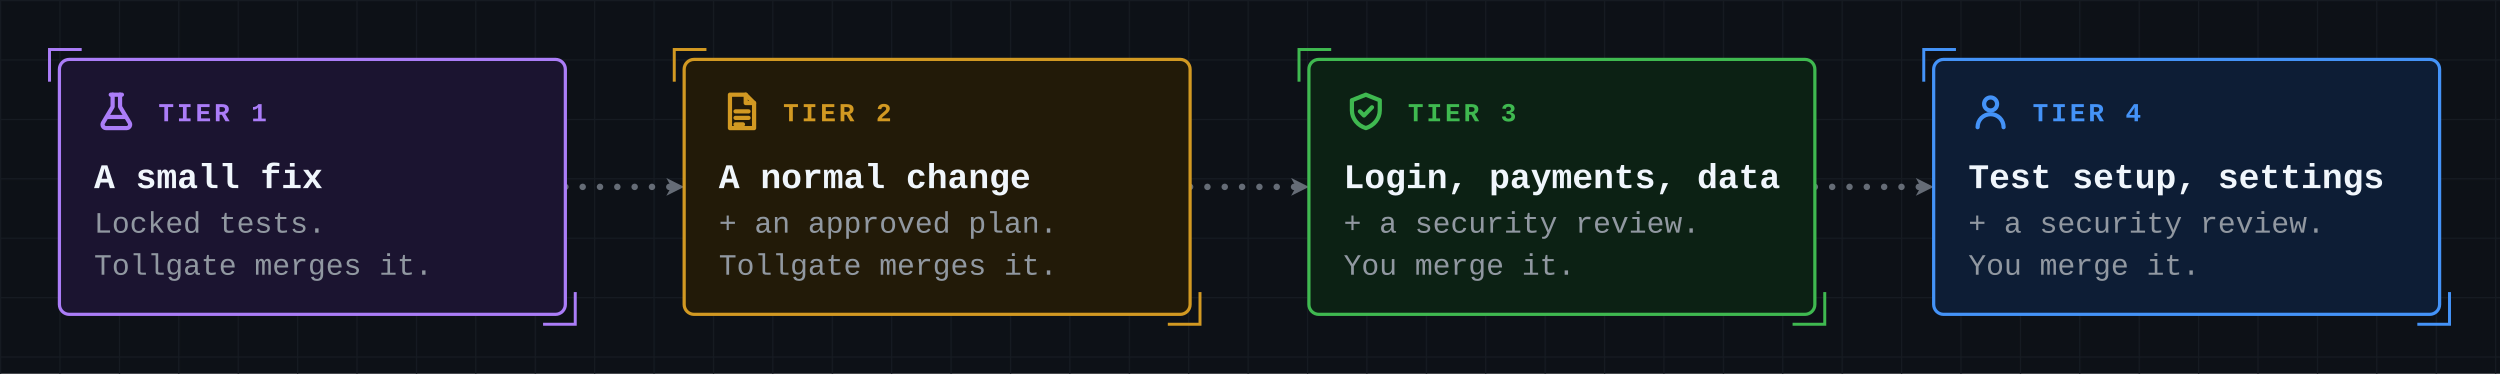
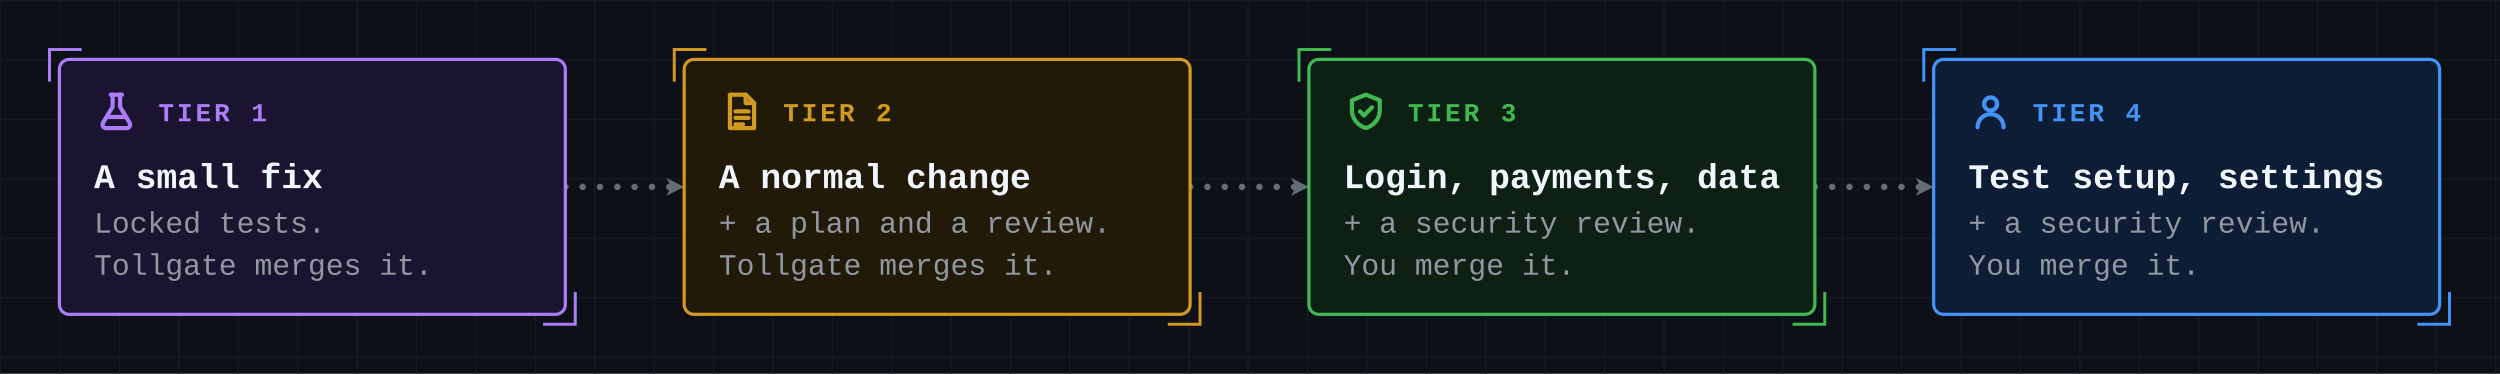
<svg xmlns="http://www.w3.org/2000/svg" viewBox="-24 -24 1010 151" width="1010" height="151" role="img" aria-labelledby="title desc" font-family="ui-monospace, SFMono-Regular, 'JetBrains Mono', 'Cascadia Mono', Menlo, Consolas, 'Liberation Mono', monospace">
  <defs>
    <marker id="arrow-plain" viewBox="0 0 10 10" refX="9" refY="5" markerWidth="9" markerHeight="9" markerUnits="userSpaceOnUse" orient="auto-start-reverse">
      <path d="M1,1 L9,5 L1,9 L3.2,5 z" fill="#656c76" />
    </marker>
    <marker id="arrow-fail" viewBox="0 0 10 10" refX="9" refY="5" markerWidth="9" markerHeight="9" markerUnits="userSpaceOnUse" orient="auto-start-reverse">
      <path d="M1,1 L9,5 L1,9 L3.2,5 z" fill="#f85149" />
    </marker>
    <marker id="arrow-pass" viewBox="0 0 10 10" refX="9" refY="5" markerWidth="9" markerHeight="9" markerUnits="userSpaceOnUse" orient="auto-start-reverse">
      <path d="M1,1 L9,5 L1,9 L3.2,5 z" fill="#3fb950" />
    </marker>
    <pattern id="grid" x="-24" y="-24" width="24" height="24" patternUnits="userSpaceOnUse">
      <path d="M24 0H0V24" fill="none" stroke="#161b22" stroke-width="1" />
    </pattern>
  </defs>
  <style>.main{stroke-width:2.6;stroke-dasharray:0 7;animation:flow 0.8s linear infinite}.side{stroke-width:1.6;stroke-dasharray:6 5;animation:side 1.6s linear infinite}@keyframes flow{to{stroke-dashoffset:-7}}@keyframes side{to{stroke-dashoffset:-11}}@media (prefers-reduced-motion:reduce){.main,.side{animation:none}.ticket{display:none}}</style>
  <rect x="-24" y="-24" width="1010" height="151" fill="#0d1117" />
  <rect x="-24" y="-24" width="1010" height="151" fill="url(#grid)" />
  <path class="main" d="M204.4,51.5 L252.4,51.5" fill="none" stroke="#656c76" stroke-linecap="round" stroke-linejoin="round" marker-end="url(#arrow-plain)" />
  <path class="main" d="M456.8,51.5 L504.8,51.5" fill="none" stroke="#656c76" stroke-linecap="round" stroke-linejoin="round" marker-end="url(#arrow-plain)" />
  <path class="main" d="M709.2,51.5 L757.2,51.5" fill="none" stroke="#656c76" stroke-linecap="round" stroke-linejoin="round" marker-end="url(#arrow-plain)" />
  <rect x="0.0" y="0.0" width="204.4" height="103.0" rx="4" fill="#1b1430" stroke="#ab7df8" stroke-width="1.3" stroke-linejoin="round" />
  <path d="M9.0,-4.0 H-4.0 V9.0" fill="none" stroke="#ab7df8" stroke-width="1.2" />
  <path d="M195.4,107.0 H208.4 V94.0" fill="none" stroke="#ab7df8" stroke-width="1.2" />
  <g transform="translate(14.0,12.0) scale(0.75)" fill="none" stroke="#ab7df8" stroke-width="2.27" stroke-linecap="round" stroke-linejoin="round">
    <path d="M9 3h6" />
    <path d="M10 3v6.5l-5.2 8.7A1.9 1.9 0 0 0 6.4 21h11.2a1.9 1.9 0 0 0 1.6-2.8L14 9.5V3" />
    <path d="M7.4 15h9.2" />
  </g>
  <text x="40.0" y="25.0" font-size="10.5" font-weight="700" letter-spacing="1.2" fill="#ab7df8">TIER 1</text>
  <text x="14.0" y="52.0" font-size="14" font-weight="700" fill="#f0f6fc">A small fix</text>
  <text x="14.0" y="70.0" font-size="12" fill="#9198a1">Locked tests.</text>
  <text x="14.0" y="87.0" font-size="12" fill="#9198a1">Tollgate merges it.</text>
  <rect x="252.4" y="0.0" width="204.4" height="103.0" rx="4" fill="#221a08" stroke="#d29922" stroke-width="1.3" stroke-linejoin="round" />
  <path d="M261.4,-4.0 H248.4 V9.0" fill="none" stroke="#d29922" stroke-width="1.2" />
  <path d="M447.8,107.0 H460.8 V94.0" fill="none" stroke="#d29922" stroke-width="1.2" />
  <g transform="translate(266.4,12.0) scale(0.75)" fill="none" stroke="#d29922" stroke-width="2.27" stroke-linecap="round" stroke-linejoin="round">
    <path d="M6 3h8.5L19 7.5V21H6z" />
    <path d="M14.5 3v4.5H19" />
    <path d="M9 12h7M9 15.5h7M9 19h4" />
  </g>
  <text x="292.4" y="25.0" font-size="10.5" font-weight="700" letter-spacing="1.2" fill="#d29922">TIER 2</text>
  <text x="266.4" y="52.0" font-size="14" font-weight="700" fill="#f0f6fc">A normal change</text>
-   <text x="266.4" y="70.0" font-size="12" fill="#9198a1">+ an approved plan.</text>
+   <text x="266.4" y="70.0" font-size="12" fill="#9198a1">+ a plan and a review.</text>
  <text x="266.4" y="87.0" font-size="12" fill="#9198a1">Tollgate merges it.</text>
  <rect x="504.8" y="0.0" width="204.4" height="103.0" rx="4" fill="#0c2114" stroke="#3fb950" stroke-width="1.3" stroke-linejoin="round" />
  <path d="M513.8,-4.0 H500.8 V9.0" fill="none" stroke="#3fb950" stroke-width="1.2" />
  <path d="M700.2,107.0 H713.2 V94.0" fill="none" stroke="#3fb950" stroke-width="1.2" />
  <g transform="translate(518.8,12.0) scale(0.75)" fill="none" stroke="#3fb950" stroke-width="2.27" stroke-linecap="round" stroke-linejoin="round">
    <path d="M12 3l7.5 3v5.5c0 4.4-3.2 8.2-7.5 9.5c-4.3-1.3-7.5-5.1-7.5-9.5V6z" />
    <path d="M8.8 12l2.2 2.2l4.3-4.4" />
  </g>
  <text x="544.8" y="25.0" font-size="10.5" font-weight="700" letter-spacing="1.2" fill="#3fb950">TIER 3</text>
  <text x="518.8" y="52.0" font-size="14" font-weight="700" fill="#f0f6fc">Login, payments, data</text>
  <text x="518.8" y="70.0" font-size="12" fill="#9198a1">+ a security review.</text>
  <text x="518.8" y="87.0" font-size="12" fill="#9198a1">You merge it.</text>
  <rect x="757.2" y="0.0" width="204.4" height="103.0" rx="4" fill="#0d1d35" stroke="#4493f8" stroke-width="1.3" stroke-linejoin="round" />
  <path d="M766.2,-4.0 H753.2 V9.0" fill="none" stroke="#4493f8" stroke-width="1.2" />
  <path d="M952.6,107.0 H965.6 V94.0" fill="none" stroke="#4493f8" stroke-width="1.2" />
  <g transform="translate(771.2,12.0) scale(0.75)" fill="none" stroke="#4493f8" stroke-width="2.27" stroke-linecap="round" stroke-linejoin="round">
    <path d="M12 4.5a3.5 3.5 0 1 0 0 7a3.5 3.5 0 1 0 0-7z" />
    <path d="M5 20.5c0-3.9 3.1-7 7-7s7 3.1 7 7" />
  </g>
  <text x="797.2" y="25.0" font-size="10.5" font-weight="700" letter-spacing="1.2" fill="#4493f8">TIER 4</text>
  <text x="771.2" y="52.0" font-size="14" font-weight="700" fill="#f0f6fc">Test setup, settings</text>
  <text x="771.2" y="70.0" font-size="12" fill="#9198a1">+ a security review.</text>
  <text x="771.2" y="87.0" font-size="12" fill="#9198a1">You merge it.</text>
</svg>
